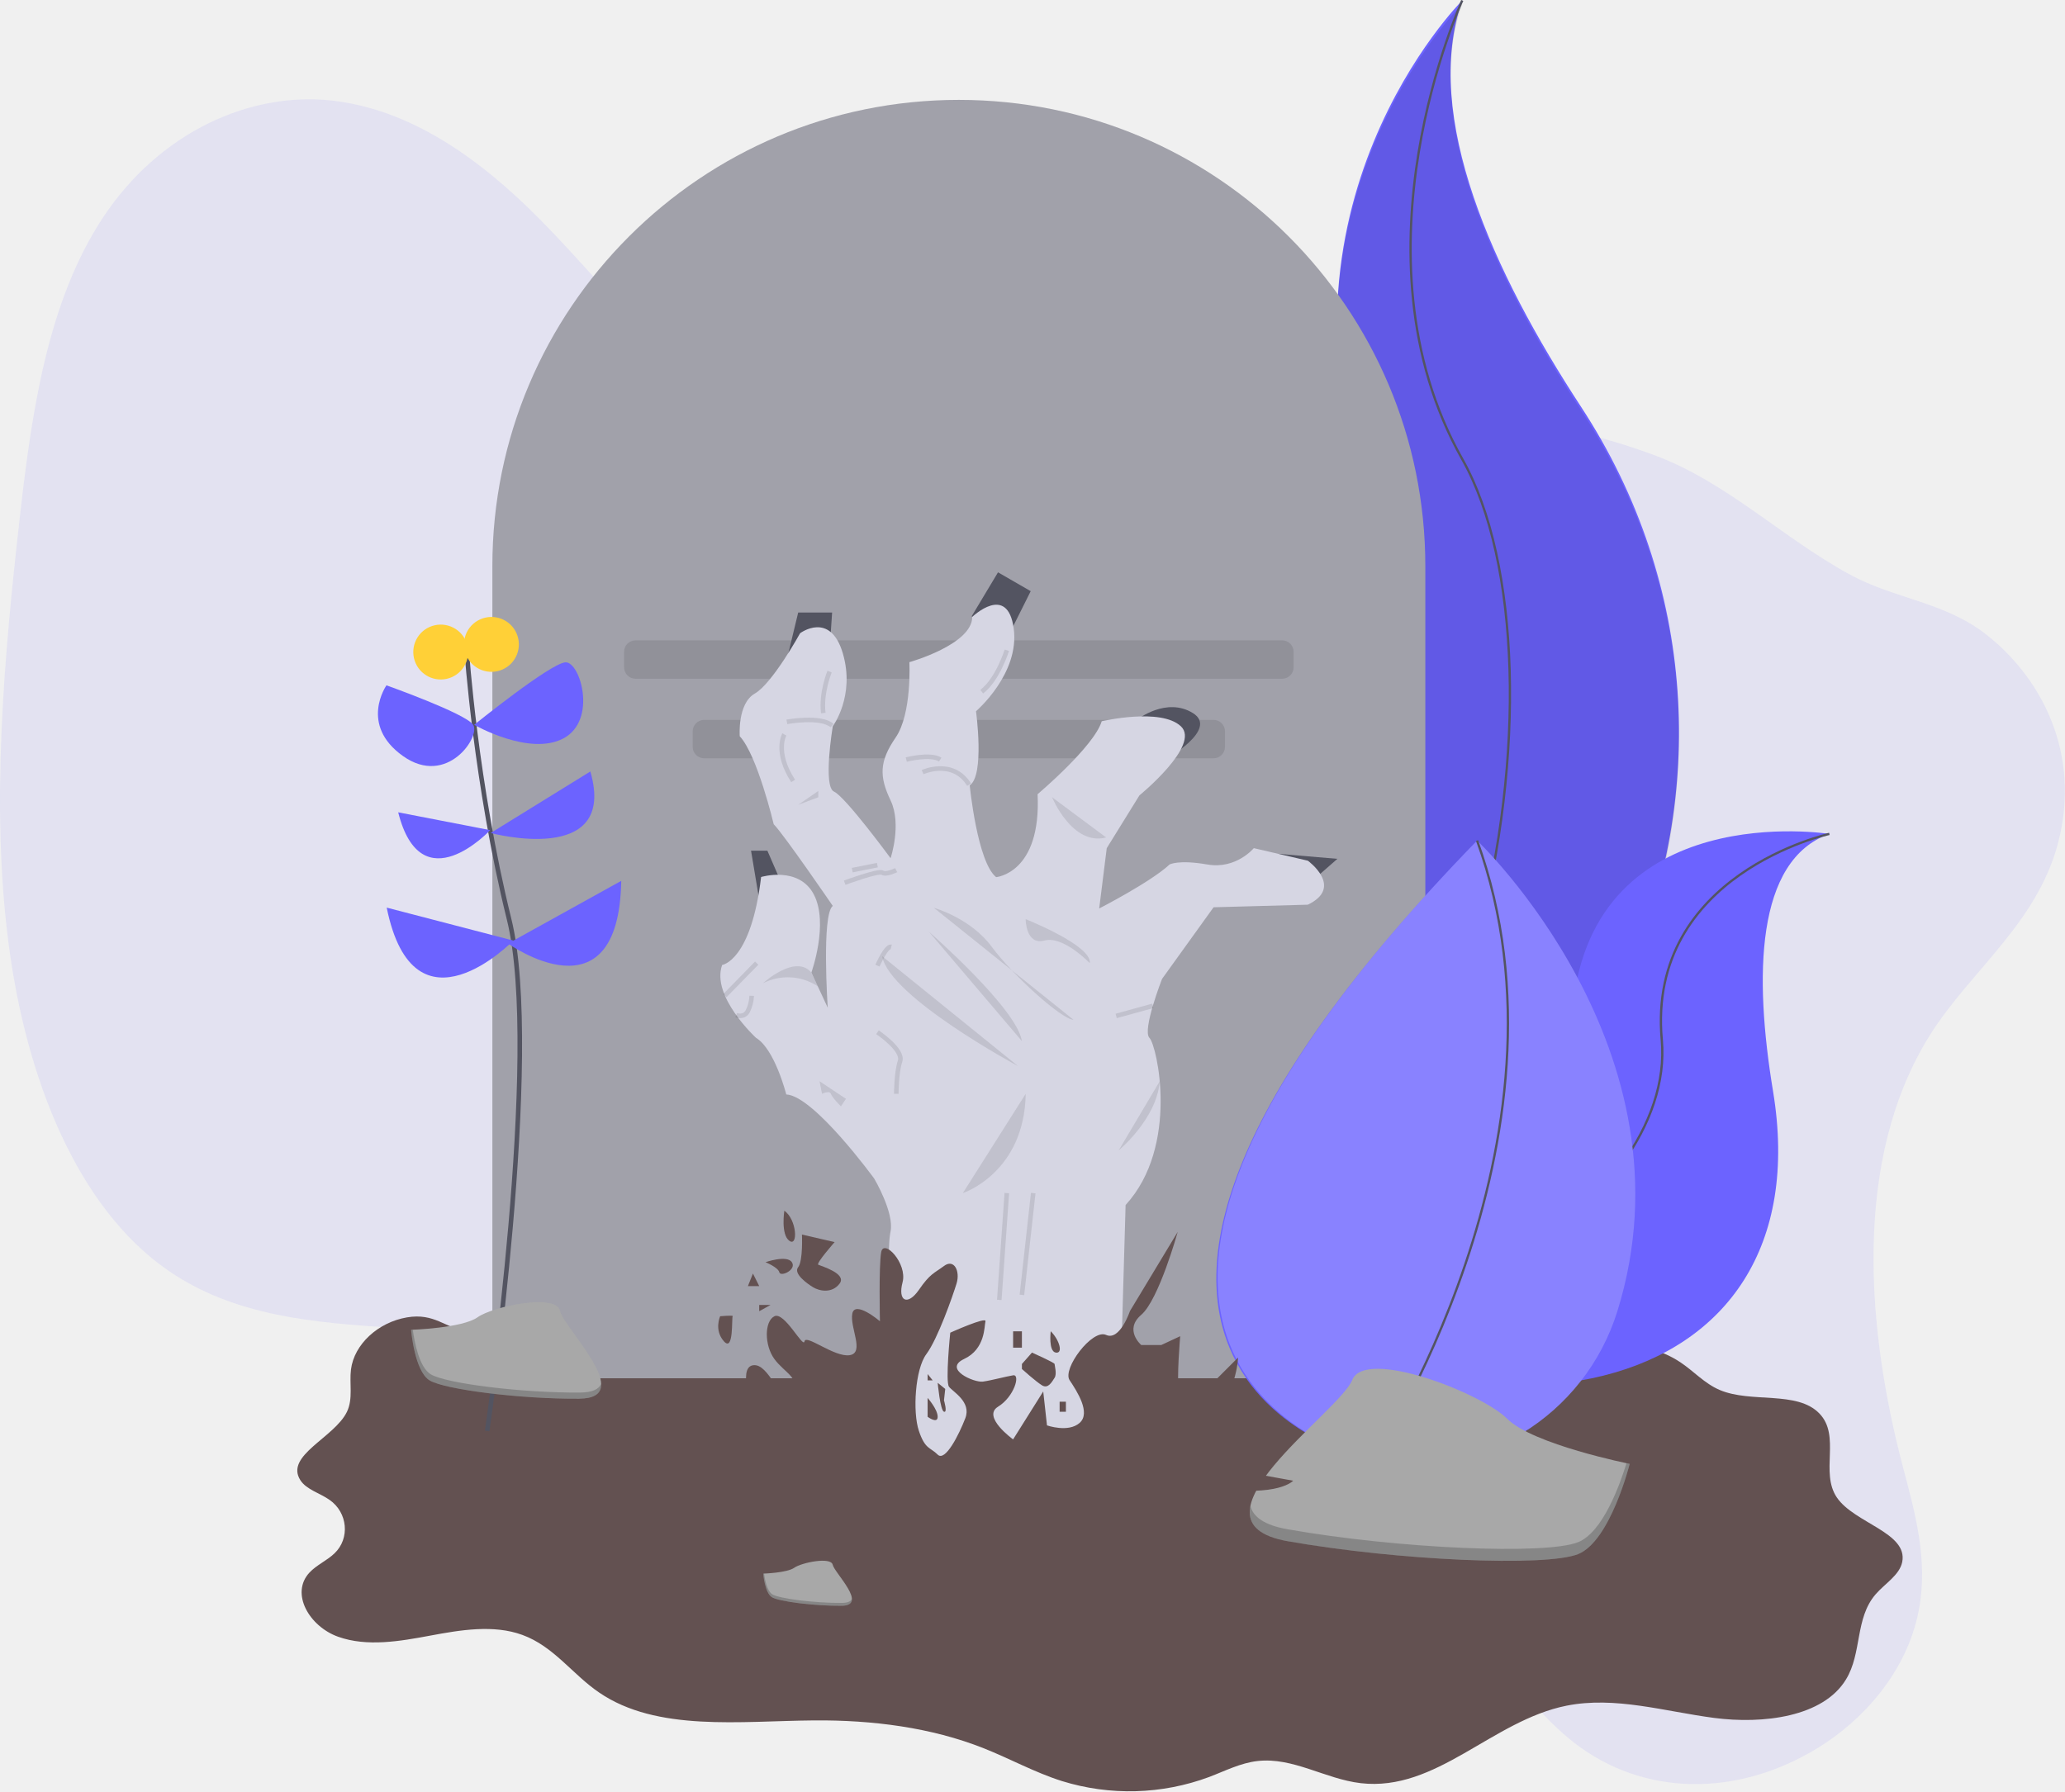
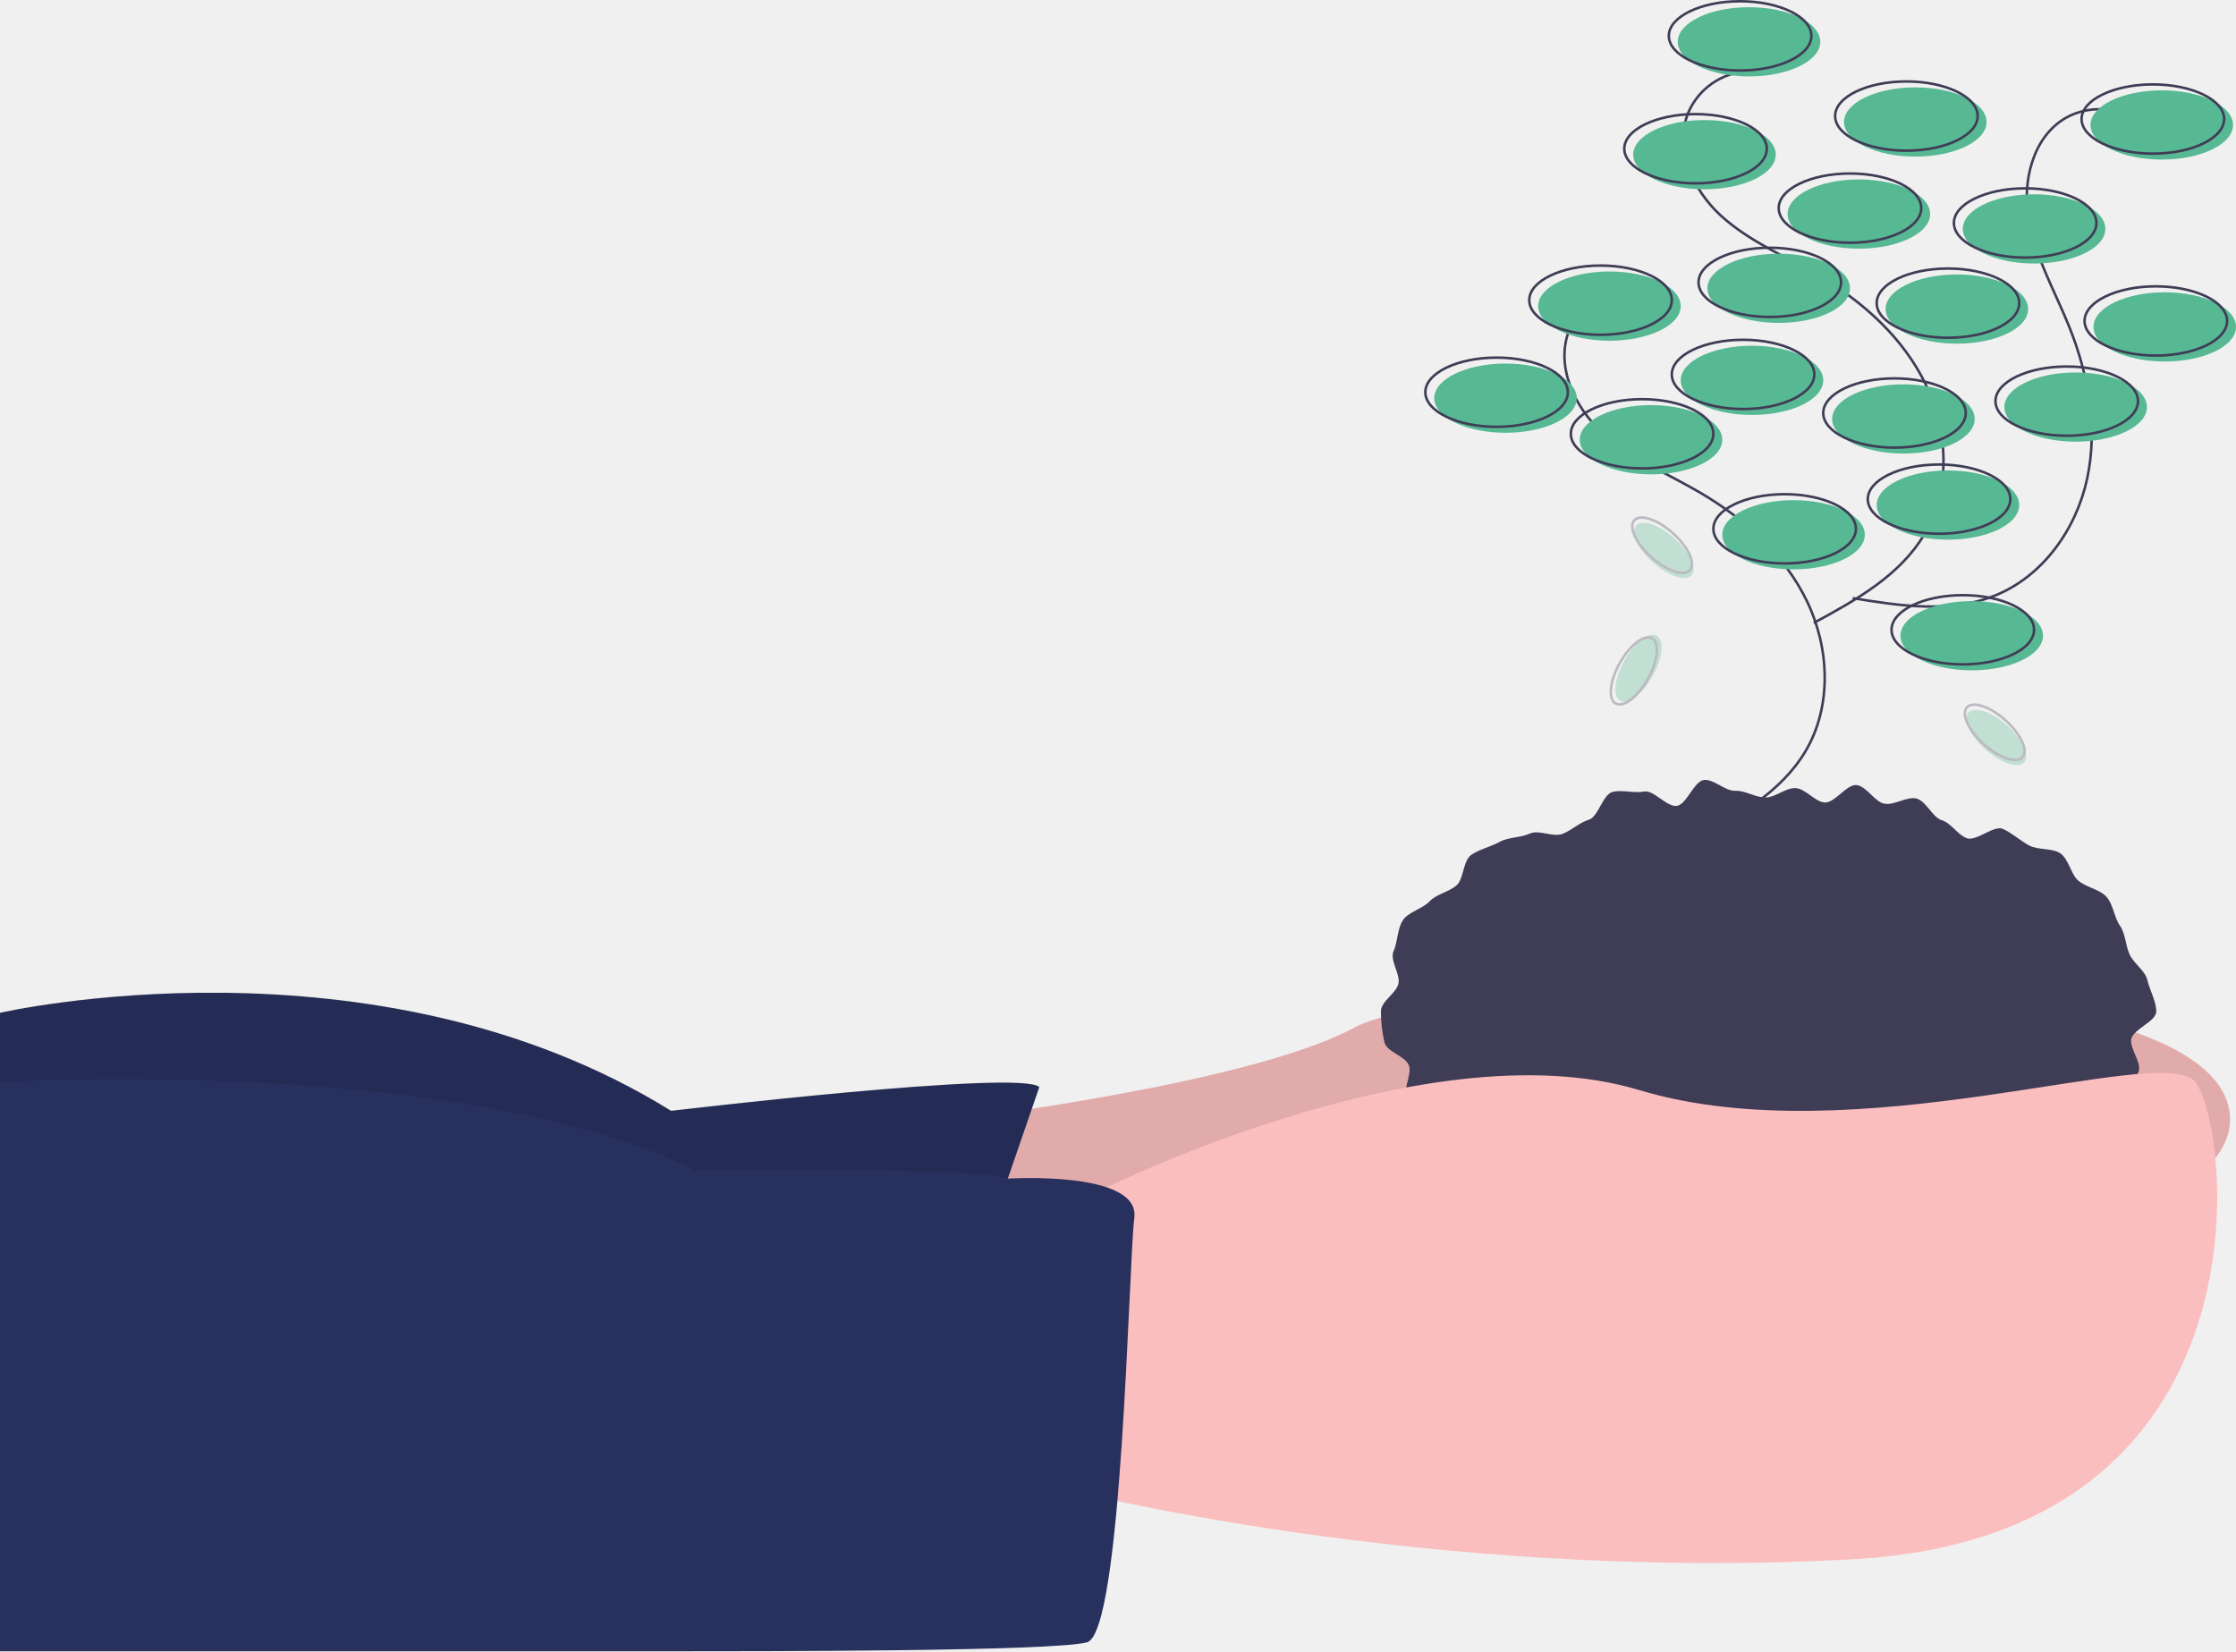
- <svg xmlns="http://www.w3.org/2000/svg" id="403850c8-fa6e-4163-a703-adc95d880759" data-name="Layer 1" width="905.75" height="785.88" viewBox="0 0 905.75 785.88">
-   <path d="M993.68,511C959.2,566,966.15,641.11,981.76,700.41c5.23,19.85,11.24,40.82,7,63-5.19,27.1-24.56,48.3-44.22,60.36-35.84,22-76.9,21.14-106.92-2.22-25.94-20.19-43.14-55.23-69.62-74.34-44.31-32-104.7-13.09-157.1,16.28-37.07,20.78-77.84,47.15-112.28,31.9-24.23-10.73-39.48-40.7-46.7-73.26-3.49-15.72-5.63-32.88-13.49-44.89-4.67-7.14-11.07-11.94-17.7-15.87-60.47-35.93-141.84-6.63-200.2-47.26-39.41-27.44-62.05-83.77-69.73-143.92s-2-124.43,5.18-187.71c5.11-45,12.11-93.12,36-129.59,25.3-38.58,65.44-55.65,100.43-51.84s65.48,25.74,91.8,52.41c32.9,33.33,62.64,75.84,105,86.77,28.87,7.44,60.32-.81,90.92-5.41C631.35,227.12,681.85,229.7,732,233c48,3.13,96.31,7,141.12,23.79,31.71,11.89,56.13,36.41,85.75,52.43,19.31,10.44,41,11.88,59,25.76,22.19,17.1,41.48,48.55,32.86,88.12C1042.58,460.69,1012,481.9,993.68,511Z" transform="translate(-147.13 -56.96)" fill="#6c63ff" opacity="0.1" />
-   <path d="M448.25,644.27c13.74,3.8,26.85,9.53,41.11,11.47,33.49,4.55,65.2-12.18,97.83-20,75.67-18.18,155.41,11.92,234,10.27,21.76-.46,45.9-2.78,63,8.62,5.89,3.92,10.53,9.28,17.21,12.13,13.85,5.92,33.94.16,43.76,10.34,9.49,9.84.17,25.83,7.66,36.85,7.67,11.29,31.18,15.39,28.67,28.25-1.13,5.78-7.6,9.49-11.68,14.22-9.12,10.55-5.88,25.74-13,37.36-10,16.46-36.33,19.69-57.9,16.86s-43.4-9.6-64.65-5.36c-32.66,6.52-57,37.84-90.26,34-15.56-1.81-29.71-11.49-45.28-9.72-7.55.86-14.26,4.36-21.22,7a100.26,100.26,0,0,1-64.56,1.8c-12-3.8-22.8-9.83-34.4-14.42-23-9.13-48.84-12.4-74.26-12.2-32.56.26-69,5.1-94.36-12.23-11.76-8-19.84-20.24-33.71-25.29-12.58-4.58-27-2.18-40.37.32s-27.75,5-40.39.5-21.08-19-12.59-28.15c3.08-3.31,7.73-5.3,11-8.45,6.85-6.54,5.8-17.89-2.17-23.44-4.26-3-10.18-4.53-12.81-8.64-6.95-10.84,14.92-18.63,20.42-30,2.79-5.79,1-12.38,1.78-18.6,1.39-11,11.86-20.7,24.63-22.85,11.95-2,16.65,4.61,26.45,6.34,10.39,1.84,11.42,2.07,24.74.44C401.52,638.63,424.18,637.61,448.25,644.27Z" transform="translate(-147.13 -56.96)" fill="#635151" />
-   <path d="M788.5,57.16s-90.4,90.4-39.37,224.55-87.49,357.23-87.49,357.23,1.48-.22,4.24-.7c185.67-32.77,277.93-245.13,174.68-402.89C802.18,176.71,770.68,107.91,788.5,57.16Z" transform="translate(-147.13 -56.96)" fill="#6c63ff" />
-   <path d="M788.5,58.66s-90.4,90.4-39.37,224.55-87.49,357.23-87.49,357.23,1.48-.22,4.24-.7C851.56,607,943.81,394.61,840.57,236.85,802.18,178.2,770.68,109.4,788.5,58.66Z" transform="translate(-147.13 -56.96)" opacity="0.1" />
-   <path d="M788.5,57.16s-51,110.82,0,201.22,8.75,344.11-126.85,380.56" transform="translate(-147.13 -56.96)" fill="none" stroke="#535461" stroke-miterlimit="10" />
-   <path d="M949.52,422.81s-103.16-16.43-112.56,76S638.59,604.1,638.59,604.1s1.23.84,3.54,2.36c156,102.42,305.17,65.24,282.69-70.76C916.47,485.13,917.15,434.35,949.52,422.81Z" transform="translate(-147.13 -56.96)" fill="#6c63ff" />
-   <path d="M949.52,422.81s-80.07,17.58-73.5,90.38S757.11,673.28,638.59,604.1" transform="translate(-147.13 -56.96)" fill="none" stroke="#535461" stroke-miterlimit="10" />
-   <path d="M772.31,661.65H363.09V305.39c0-113,91.61-204.61,204.61-204.61h0c113,0,204.61,91.61,204.61,204.61Z" transform="translate(-147.13 -56.96)" fill="#a1a1aa" />
-   <rect x="273.73" y="280.93" width="293.68" height="16.85" rx="5.04" ry="5.04" opacity="0.1" />
-   <rect x="303.82" y="315.83" width="233.5" height="16.85" rx="5.04" ry="5.04" opacity="0.1" />
-   <path d="M360.8,684.75s24.29-165.24,9.61-224.6S351.8,341.9,351.8,341.9" transform="translate(-147.13 -56.96)" fill="none" stroke="#535461" stroke-miterlimit="10" stroke-width="2" />
-   <path d="M419.62,443.41,370,470.91S418.55,505.86,419.62,443.41Z" transform="translate(-147.13 -56.96)" fill="#6c63ff" />
-   <path d="M316.75,455.15l55.54,14.46S328.75,514.39,316.75,455.15Z" transform="translate(-147.13 -56.96)" fill="#6c63ff" />
-   <path d="M406.07,395.42l-43.71,27S418.26,437.43,406.07,395.42Z" transform="translate(-147.13 -56.96)" fill="#6c63ff" />
-   <path d="M321.79,413.34l40.33,7.82S331.9,453.64,321.79,413.34Z" transform="translate(-147.13 -56.96)" fill="#6c63ff" />
-   <path d="M355.12,374.95s33.6-27.15,40.07-27.41,14,25.39-.9,33.36S355.12,374.95,355.12,374.95Z" transform="translate(-147.13 -56.96)" fill="#6c63ff" />
-   <path d="M316.64,357.63s34.49,12.26,38,17.26-11.42,27.52-30.76,13.76S316.64,357.63,316.64,357.63Z" transform="translate(-147.13 -56.96)" fill="#6c63ff" />
-   <circle cx="362.67" cy="339.67" r="12.04" transform="translate(-254.21 120.74) rotate(-24.1)" fill="#ffd037" />
-   <circle cx="340.44" cy="343.03" r="12.04" transform="translate(-257.52 111.95) rotate(-24.1)" fill="#ffd037" />
-   <path d="M746.8,697S569.7,657.42,795,425.74c0,0,97.14,92.06,61.5,206.5-14.33,46-60.42,74.42-107.1,65.32Z" transform="translate(-147.13 -56.96)" fill="#6c63ff" />
-   <path d="M746.8,697c-3.89-.87-173.29-43.51,48.24-271.28,0,0,97.14,92.06,61.5,206.5-14.33,46-60.42,74.42-107.1,65.32Z" transform="translate(-147.13 -56.96)" fill="#fff" opacity="0.2" />
-   <path d="M749.12,698.33S842.66,557.41,795,425.74" transform="translate(-147.13 -56.96)" fill="none" stroke="#535461" stroke-miterlimit="10" />
-   <path d="M861.95,699.19s-42.45-8.49-53.77-19.81-62.26-31.13-67.92-17-76.42,62.26-28.3,70.75,113.21,11.32,127.36,5.66S861.95,699.19,861.95,699.19Z" transform="translate(-147.13 -56.96)" fill="#a8a8a8" />
-   <path d="M711.95,727.89c48.11,8.49,113.21,11.32,127.36,5.66,10.78-4.31,18.27-25,21.23-34.66l1.42.3s-8.49,34-22.64,39.62-79.25,2.83-127.36-5.66c-13.89-2.45-17.86-8.21-16.36-15.49C696.77,722.41,701.61,726.07,711.95,727.89Z" transform="translate(-147.13 -56.96)" opacity="0.2" />
-   <path d="M327.46,640.37s22.41-.69,29.16-5.5,34.47-10.55,36.14-2.84,33.67,38.35,8.38,38.56-58.78-3.94-65.52-8S327.46,640.37,327.46,640.37Z" transform="translate(-147.13 -56.96)" fill="#a8a8a8" />
-   <path d="M401.59,667.9c-25.3.2-58.78-3.94-65.52-8-5.13-3.13-7.18-14.34-7.86-19.52l-.75,0s1.42,18.07,8.16,22.18,40.22,8.25,65.52,8c7.3-.06,9.82-2.66,9.69-6.5C409.81,666.41,407,667.86,401.59,667.9Z" transform="translate(-147.13 -56.96)" opacity="0.2" />
-   <path d="M481.9,747.34s10.45-.32,13.61-2.57,16.08-4.92,16.86-1.32,15.71,17.9,3.91,18-27.42-1.84-30.57-3.75S481.9,747.34,481.9,747.34Z" transform="translate(-147.13 -56.96)" fill="#a8a8a8" />
-   <path d="M516.49,760.19c-11.8.1-27.42-1.84-30.57-3.75-2.39-1.46-3.35-6.69-3.67-9.11h-.35s.66,8.43,3.81,10.35,18.77,3.85,30.57,3.75c3.41,0,4.58-1.24,4.52-3C520.32,759.49,519,760.16,516.49,760.19Z" transform="translate(-147.13 -56.96)" opacity="0.2" />
-   <polygon points="345.38 288.31 350.1 268.74 364.98 268.74 363.88 285.28 345.38 288.31" fill="#535461" />
-   <polygon points="426.18 270.39 437.75 251.09 452.09 259.36 441.62 280.31 426.18 270.39" fill="#535461" />
-   <path d="M646.08,372.55s12.68-9.92,24.26-2.76-12.13,20.4-12.13,20.4Z" transform="translate(-147.13 -56.96)" fill="#535461" />
-   <polygon points="560.62 374.59 586.61 376.79 577.79 384.51 560.62 374.59" fill="#535461" />
-   <polygon points="333.28 396.36 329.42 373.21 336.59 373.21 343.76 389.75 333.28 396.36" fill="#535461" />
-   <path d="M530.58,700.31,537.75,622s-1.65-16.54,0-24.81-7.17-23.15-7.17-23.15S504.12,537.67,492,537.12c0,0-5-19.85-13.23-24.81,0,0-19.85-18.19-14.89-32,0,0,12.68-1.65,17.09-38.59,0,0,16.54-5,23.15,7.72s-1.1,34.18-1.1,34.18l7.17,15.44s-2.76-40.8,2.21-44.66c0,0-21.5-31.42-25.91-35.84,0,0-7.17-30.32-14.89-38.59,0,0-1.1-14.33,6.62-18.74s19.85-26.46,19.85-26.46,13.23-9.92,18.74,8.82-4.41,32-4.41,32-4.41,26.46.55,28.67,24.81,29.22,24.81,29.22,5-14.89,0-25.36-5-17.09,2.21-27.57S546,347.47,546,347.47s27.57-7.72,27.57-19.85c0,0,15.44-14.89,18.19,5S575.23,369,575.23,369s3.86,28.12-2.76,32.53c0,0,3.31,33.63,11.58,40.25,0,0,19.85-1.65,18.19-36.39,0,0,24.81-20.95,28.12-32,0,0,25.91-6.06,34.73,2.21s-18.19,30.32-18.19,30.32l-14.33,23.15-3.31,26.46s22.6-11.58,30.87-19.3c0,0,3.86-2.21,16.54,0s20.4-7.17,20.4-7.17l23.71,5.51s16,11.58,0,19.3L679.43,455l-22.6,31.42S648,509,651.31,512.31s13.23,47.41-10.47,73.32h0l-3.31,114.67Z" transform="translate(-147.13 -56.96)" fill="#d6d6e3" />
-   <path d="M477.93,676.88s17.09,10.47,9.92,14.89-10.47,6.06-16.54,3.86S463,700,463,700s23.71,1.65,26.46,7.72-4.41,11.58-4.41,11.58l16.54-7.72,7.72,7.72s2.21,7.17-8.27,6.62c0,0,9.37,6.62,32.53,0s36.94,6.62,36.94,6.62-1.1,9.92-5,10.47,12.13,1.65,14.89-5,17.09-7.72,17.09-7.72l11,9.37,7.72-8.27s23.15-6.62,27-1.65,6.62-12.13,6.62-12.13,2.21-11.58,30.32-7.72,34.18-3.31,34.18-3.31L678.05,700s-9.92-5,1.1-19.85,11-27.57,11-27.57l-16.54,16.54-3.31,11-10.47,5.51s5.51-15.44,4.41-19.3.55-23.15.55-23.15l-8.27,3.86h-8.82s-7.72-6.62,0-13.23,16-36.39,16-36.39l-20.95,34.73s-4.41,13.23-10.47,10.47-19.3,14.89-16,19.85,9.37,14.33,4.41,18.74-14.33,1.1-14.33,1.1l-1.65-14.89L591.5,688.45s-13.78-9.92-6.62-14.33,9.92-14.33,6.62-13.78-9.37,2.21-13.23,2.76-17.64-5.51-8.27-9.92,8.82-14.33,9.37-16.54-15.44,5-15.44,5-2.21,21.5-.55,23.71,9.92,6.62,7.17,13.78-8.82,19.3-12.13,16-5.51-2.21-8.27-10.47-1.65-27,3.31-33.63S565,625.6,566.69,620.09s-1.1-11-5.51-7.72-6.06,3.31-11,10.47-9.37,5-7.17-3.31-8.27-19.3-9.37-13.23-.55,30.32-.55,30.32-11-9.37-12.13-3.31,5.51,17.09-1.1,18.19-19.3-9.37-19.85-6.06-8.82-13.23-13.23-11-4.41,12.68,0,18.74,12.13,8.82,7.17,14.33-9.37-12.68-16.54-11.58S477.93,676.88,477.93,676.88Z" transform="translate(-147.13 -56.96)" fill="#635151" />
-   <path d="M491.16,588.11s-1.65,10.47,2.21,13.23S496.67,592,491.16,588.11Z" transform="translate(-147.13 -56.96)" fill="#635151" />
-   <path d="M498.88,598.59l14.33,3.31s-8.27,9.37-7.17,9.92,12.68,3.86,9.37,8.27-8.82,3.31-11.58,1.65-8.82-6.06-6.62-8.82S498.88,598.59,498.88,598.59Z" transform="translate(-147.13 -56.96)" fill="#635151" />
-   <path d="M482.89,610.72s5.51,2.21,6.06,4.41,7.72-1.1,5.51-4.41S482.89,610.72,482.89,610.72Z" transform="translate(-147.13 -56.96)" fill="#635151" />
-   <polygon points="330.25 558.73 328.05 564.24 333.01 564.24 330.25 558.73" fill="#635151" />
-   <polygon points="333.01 572.51 337.97 572.51 333.01 575.26 333.01 572.51" fill="#635151" />
-   <path d="M463,634.42s-2.76,6.06,1.65,11,3.31-10.47,3.86-11S463,634.42,463,634.42Z" transform="translate(-147.13 -56.96)" fill="#635151" />
-   <path d="M608,641s-1.1,8.82,2.21,9.37S611.9,644.9,608,641Z" transform="translate(-147.13 -56.96)" fill="#635151" />
-   <path d="M595.36,655.37l4.41-5s9.92,4.41,9.92,5,1.1,4.41,0,6.06-2.76,5-5.51,3.31-8.82-7.17-8.82-7.17Z" transform="translate(-147.13 -56.96)" fill="#635151" />
-   <polygon points="406.88 602.83 406.88 605.59 409.09 605.59 406.88 602.83" fill="#635151" />
-   <path d="M554,670.26v8.27s4.41,3.31,4.41,0S554,670.26,554,670.26Z" transform="translate(-147.13 -56.96)" fill="#635151" />
-   <path d="M558.42,663.64s1.1,12.13,2.76,12.68,0-5,0-5l.55-5Z" transform="translate(-147.13 -56.96)" fill="#635151" />
-   <rect x="464.77" y="614.96" width="2.76" height="4.41" fill="#635151" />
-   <rect x="444.37" y="584.08" width="3.86" height="7.17" fill="#635151" />
-   <path d="M532,480.61s3.86-8.82,6.06-8.27" transform="translate(-147.13 -56.96)" fill="none" stroke="#000" stroke-miterlimit="10" stroke-width="2" opacity="0.1" />
-   <path d="M593.7,524.71s-56.46-30.35-59.65-48.25" transform="translate(-147.13 -56.96)" opacity="0.1" />
-   <path d="M554.56,465.72s38.59,33.63,40.8,48" transform="translate(-147.13 -56.96)" opacity="0.1" />
-   <path d="M556.77,455.25s16,4.41,25.36,17.09,30.87,32,35.84,32" transform="translate(-147.13 -56.96)" opacity="0.1" />
-   <path d="M597,460.21s29.22,11.58,28.12,19.3c0,0-11.58-12.13-19.85-9.92S597,460.21,597,460.21Z" transform="translate(-147.13 -56.96)" opacity="0.1" />
-   <path d="M532,509.83s11.58,7.72,9.92,12.68-1.65,14.33-1.65,14.33" transform="translate(-147.13 -56.96)" fill="none" stroke="#000" stroke-miterlimit="10" stroke-width="2" opacity="0.1" />
-   <path d="M506.6,531.33l1.1,5.51s3.31-1.65,3.86,0,4.41,5.51,4.41,5.51l2.21-3.31Z" transform="translate(-147.13 -56.96)" opacity="0.1" />
-   <line x1="331.9" y1="422.55" x2="317.95" y2="436.8" fill="none" stroke="#000" stroke-miterlimit="10" stroke-width="2" opacity="0.1" />
-   <path d="M476.83,493.84a16.48,16.48,0,0,1-1.65,6.62c-1.65,3.31-5.14,1.86-5.14,1.86" transform="translate(-147.13 -56.96)" fill="none" stroke="#000" stroke-miterlimit="10" stroke-width="2" opacity="0.1" />
-   <path d="M481.79,488.33s13.78-12.68,20.95-5l3.09,6.34A23.93,23.93,0,0,0,481.79,488.33Z" transform="translate(-147.13 -56.96)" opacity="0.1" />
-   <path d="M544.64,390.2s10.47-2.76,14.89,0" transform="translate(-147.13 -56.96)" fill="none" stroke="#000" stroke-miterlimit="10" stroke-width="2" opacity="0.1" />
-   <path d="M511,351.6s-3.86,9.37-2.76,18.19" transform="translate(-147.13 -56.96)" fill="none" stroke="#000" stroke-miterlimit="10" stroke-width="2" opacity="0.1" />
-   <path d="M491.16,379.17s-4.41,7.72,3.86,20.4" transform="translate(-147.13 -56.96)" fill="none" stroke="#000" stroke-miterlimit="10" stroke-width="2" opacity="0.1" />
-   <polygon points="350.1 353.09 358.92 347.02 358.92 349.78 350.1 353.09" opacity="0.1" />
-   <line x1="373.8" y1="381.75" x2="384.83" y2="379.55" fill="none" stroke="#000" stroke-miterlimit="10" stroke-width="2" opacity="0.1" />
-   <path d="M517.62,444.22s14.89-5.51,16.54-4.41,6.06-1.1,6.06-1.1" transform="translate(-147.13 -56.96)" fill="none" stroke="#000" stroke-miterlimit="10" stroke-width="2" opacity="0.1" />
-   <path d="M551.8,395.71s13.23-6.06,20.4,5.51" transform="translate(-147.13 -56.96)" fill="none" stroke="#000" stroke-miterlimit="10" stroke-width="2" opacity="0.1" />
-   <path d="M492.26,373.66s14.89-2.76,19.85,1.65" transform="translate(-147.13 -56.96)" fill="none" stroke="#000" stroke-miterlimit="10" stroke-width="2" opacity="0.1" />
-   <path d="M588.74,342.23s-3.86,12.68-11,18.19" transform="translate(-147.13 -56.96)" fill="none" stroke="#000" stroke-miterlimit="10" stroke-width="2" opacity="0.1" />
-   <path d="M608.59,406.73s8.82,21.5,23.71,17.64" transform="translate(-147.13 -56.96)" opacity="0.1" />
-   <path d="M637.81,561.65s16.73-13.78,18-30.32" transform="translate(-147.13 -56.96)" opacity="0.1" />
-   <line x1="489.58" y1="445.71" x2="505.67" y2="441.28" fill="none" stroke="#000" stroke-miterlimit="10" stroke-width="2" opacity="0.1" />
-   <path d="M569.45,580.4s27-8.82,27.57-43.55" transform="translate(-147.13 -56.96)" opacity="0.1" />
-   <line x1="438.31" y1="570.3" x2="441.61" y2="523.44" fill="none" stroke="#000" stroke-miterlimit="10" stroke-width="2" opacity="0.1" />
-   <line x1="448.23" y1="568.1" x2="453.19" y2="523.44" fill="none" stroke="#000" stroke-miterlimit="10" stroke-width="2" opacity="0.1" />
+ <svg xmlns="http://www.w3.org/2000/svg" id="abc544d7-1a04-40cc-926f-7ea71d989639" data-name="Layer 1" width="886" height="654.301" viewBox="0 0 886 654.301">
+   <path d="M534.697,566.284s117.663-14.12,158.845-36.475,347.105-32.946,347.105,36.475S688.835,666.298,688.835,666.298L504.105,655.708Z" transform="translate(-157 -122.5995)" fill="#fbbebe" />
+   <path d="M534.697,566.284s117.663-14.12,158.845-36.475,347.105-32.946,347.105,36.475S688.835,666.298,688.835,666.298L504.105,655.708Z" transform="translate(-157 -122.5995)" opacity="0.1" />
+   <path d="M568.819,553.341l-24.709,71.774L157,629.822V523.926s148.255-34.122,265.918,38.829C422.918,562.754,561.76,546.282,568.819,553.341Z" transform="translate(-157 -122.5995)" fill="#28305d" />
+   <path d="M568.819,553.226,544.11,625,157,629.707V523.81s148.255-34.122,265.918,38.829C422.918,562.639,561.76,546.166,568.819,553.226Z" transform="translate(-157 -122.5995)" opacity="0.1" />
+   <path d="M1011.404,523.337c0,4.01-8.993,6.987-9.877,10.856-.877,3.837,4.466,9.672,2.775,13.336a72.563,72.563,0,0,1-6.172,10.733c-2.215,3.171-9.057,2.708-11.862,5.682a94.319,94.319,0,0,1-8.712,7.576c-2.977,2.476-7.01,2.995-10.395,5.274-3.219,2.167-2.829,10.116-6.389,12.089-3.402,1.886-8.61.369-12.3,2.064-3.542,1.627-5.41,7.511-9.197,8.95-3.652,1.388-8.173.79-12.034,1.992-3.737,1.163-7.918.974-11.834,1.954-3.803.951-6.707,6.651-10.662,7.419-3.854.749-8.371-1.248-12.356-.681-3.892.554-8.418-4.372-12.421-3.999-3.918.365-7.611,2.645-11.624,2.829-3.935.181-7.825,1.914-11.839,1.914-4.013,0-8.155,3.765-12.089,3.585-4.013-.184-7.646-5.891-11.564-6.256-4.004-.373-8.779,5.589-12.671,5.035-3.985-.567-7.141-6.402-10.995-7.151-3.957-.769-9.067,3.402-12.87,2.451-3.916-.979-6.241-7.768-9.978-8.931-3.861-1.202-8.647.426-12.299-.962-3.788-1.439-8.402-1.208-11.944-2.835-3.69-1.695-6.339-5.706-9.742-7.591-3.56-1.973-5.202-6.867-8.421-9.035-3.385-2.279-8.543-1.988-11.52-4.464-3.143-2.614-9.032-2.75-11.684-5.563-2.805-2.974-3.94-7.969-6.155-11.141-2.333-3.34,2.245-10.403.617-13.933-1.69-3.664-8.756-5.152-9.632-8.989a56.435,56.435,0,0,1-1.384-12.207c0-4.01,6.043-7.075,6.927-10.943.877-3.837-3.571-9.348-1.88-13.012,1.629-3.531,1.421-8.959,3.754-12.3,2.215-3.171,7.742-4.415,10.548-7.389,2.652-2.812,7.4-3.596,10.543-6.21,2.977-2.476,2.598-9.942,5.983-12.221,3.219-2.167,7.712-3.156,11.273-5.129,3.402-1.886,8.217-1.568,11.907-3.263,3.542-1.627,9.091,1.579,12.877.14,3.652-1.388,6.614-4.421,10.476-5.623,3.737-1.163,5.493-10.035,9.409-11.014,3.803-.951,8.481.628,12.437-.141,3.854-.749,9.04,6.251,13.025,5.684,3.892-.554,6.802-9.898,10.806-10.27,3.918-.365,8.337,4.475,12.349,4.29,3.935-.181,7.886,2.655,11.9,2.655,4.013,0,8.012-3.892,11.946-3.711,4.013.184,7.551,5.327,11.469,5.692,4.004.373,8.919-7.45,12.811-6.896,3.985.567,7.064,6.614,10.918,7.363,3.957.769,8.912-2.986,12.716-2.034,3.916.979,6.273,7.407,10.01,8.57,3.861,1.202,6.24,5.736,9.892,7.124,3.788,1.439,10.823-5.294,14.366-3.667,3.69,1.695,6.878,4.628,10.28,6.514,3.56,1.973,9.22.981,12.439,3.148,3.385,2.279,4.218,8.398,7.195,10.874,3.143,2.614,8.327,3.401,10.98,6.213,2.805,2.974,3.195,8.304,5.41,11.476,2.333,3.34,2.26,7.969,3.888,11.499,1.69,3.664,6.202,6.435,7.078,10.271C1008.786,514.895,1011.404,519.328,1011.404,523.337Z" transform="translate(-157 -122.5995)" fill="#3f3d56" />
+   <path d="M587.645,596.877S720.604,528.632,806.498,554.518s205.91-18.826,220.029-3.53,34.122,180.024-135.312,189.437-314.159-28.239-314.159-28.239Z" transform="translate(-157 -122.5995)" fill="#fbbebe" />
+   <path d="M556.334,589.609S608.825,586.287,606.471,605.113s-4.707,164.728-18.826,168.258-125.899,3.53-171.788,3.53H157V551.326s183.554-10.928,275.331,34.961C432.331,586.287,542.672,584.694,556.334,589.609Z" transform="translate(-157 -122.5995)" fill="#28305d" />
+   <path d="M802.239,236.779a27.041,27.041,0,0,0-23.309,16.297c-5.828,14.089,1.676,30.638,12.942,40.912s25.737,16.146,38.886,23.865c17.661,10.368,33.53,24.76,42.367,43.234s9.776,41.359-.611,59.008c-9.641,16.381-27.171,26.186-43.891,35.228" transform="translate(-157 -122.5995)" fill="none" stroke="#3f3d56" stroke-miterlimit="10" />
+   <path d="M849.304,150.885a27.041,27.041,0,0,0-23.309,16.297c-5.828,14.089,1.676,30.638,12.942,40.912s25.737,16.146,38.886,23.865c17.661,10.368,33.53,24.76,42.367,43.234s9.776,41.359-.611,59.008c-9.641,16.381-27.171,26.186-43.891,35.228" transform="translate(-157 -122.5995)" fill="none" stroke="#3f3d56" stroke-miterlimit="10" />
+   <path d="M1004.051,170.64a27.041,27.041,0,0,0-28.408-1.382c-13.233,7.572-17.431,25.252-14.812,40.272s10.467,28.523,16.138,42.675c7.618,19.009,11.356,40.104,7.034,60.122s-17.588,38.688-36.606,46.285c-17.652,7.051-37.515,4.072-56.271.987" transform="translate(-157 -122.5995)" fill="none" stroke="#3f3d56" stroke-miterlimit="10" />
+   <ellipse cx="710.683" cy="211.889" rx="28.239" ry="13.716" fill="#57b894" />
+   <ellipse cx="707.153" cy="209.536" rx="28.239" ry="13.716" fill="none" stroke="#3f3d56" stroke-miterlimit="10" />
+   <ellipse cx="771.867" cy="200.123" rx="28.239" ry="13.716" fill="#57b894" />
+   <ellipse cx="768.337" cy="197.77" rx="28.239" ry="13.716" fill="none" stroke="#3f3d56" stroke-miterlimit="10" />
+   <ellipse cx="781.28" cy="251.895" rx="28.239" ry="13.716" fill="#57b894" />
+   <ellipse cx="777.75" cy="249.541" rx="28.239" ry="13.716" fill="none" stroke="#3f3d56" stroke-miterlimit="10" />
+   <ellipse cx="775.397" cy="122.466" rx="28.239" ry="13.716" fill="#57b894" />
+   <ellipse cx="771.867" cy="120.113" rx="28.239" ry="13.716" fill="none" stroke="#3f3d56" stroke-miterlimit="10" />
+   <ellipse cx="704.799" cy="114.229" rx="28.239" ry="13.716" fill="#57b894" />
+   <ellipse cx="701.27" cy="111.876" rx="28.239" ry="13.716" fill="none" stroke="#3f3d56" stroke-miterlimit="10" />
+   <ellipse cx="736.568" cy="84.814" rx="28.239" ry="13.716" fill="#57b894" />
+   <ellipse cx="733.039" cy="82.46" rx="28.239" ry="13.716" fill="none" stroke="#3f3d56" stroke-miterlimit="10" />
+   <ellipse cx="805.989" cy="90.697" rx="28.239" ry="13.716" fill="#57b894" />
+   <ellipse cx="802.46" cy="88.344" rx="28.239" ry="13.716" fill="none" stroke="#3f3d56" stroke-miterlimit="10" />
+   <ellipse cx="857.761" cy="129.526" rx="28.239" ry="13.716" fill="#57b894" />
+   <ellipse cx="854.231" cy="127.172" rx="28.239" ry="13.716" fill="none" stroke="#3f3d56" stroke-miterlimit="10" />
+   <ellipse cx="675.384" cy="61.281" rx="28.239" ry="13.716" fill="#57b894" />
+   <ellipse cx="671.854" cy="58.928" rx="28.239" ry="13.716" fill="none" stroke="#3f3d56" stroke-miterlimit="10" />
+   <ellipse cx="693.033" cy="16.569" rx="28.239" ry="13.716" fill="#57b894" />
+   <ellipse cx="689.503" cy="14.216" rx="28.239" ry="13.716" fill="none" stroke="#3f3d56" stroke-miterlimit="10" />
+   <ellipse cx="856.584" cy="49.515" rx="28.239" ry="13.716" fill="#57b894" />
+   <ellipse cx="853.054" cy="47.162" rx="28.239" ry="13.716" fill="none" stroke="#3f3d56" stroke-miterlimit="10" />
+   <ellipse cx="596.55" cy="157.765" rx="28.239" ry="13.716" fill="#57b894" />
+   <ellipse cx="593.02" cy="155.411" rx="28.239" ry="13.716" fill="none" stroke="#3f3d56" stroke-miterlimit="10" />
+   <ellipse cx="694.21" cy="150.705" rx="28.239" ry="13.716" fill="#57b894" />
+   <ellipse cx="690.68" cy="148.352" rx="28.239" ry="13.716" fill="none" stroke="#3f3d56" stroke-miterlimit="10" />
+   <ellipse cx="822.462" cy="161.294" rx="28.239" ry="13.716" fill="#57b894" />
+   <ellipse cx="818.932" cy="158.941" rx="28.239" ry="13.716" fill="none" stroke="#3f3d56" stroke-miterlimit="10" />
+   <ellipse cx="754.218" cy="166.001" rx="28.239" ry="13.716" fill="#57b894" />
+   <ellipse cx="750.688" cy="163.648" rx="28.239" ry="13.716" fill="none" stroke="#3f3d56" stroke-miterlimit="10" />
+   <ellipse cx="758.924" cy="48.338" rx="28.239" ry="13.716" fill="#57b894" />
+   <ellipse cx="755.394" cy="45.985" rx="28.239" ry="13.716" fill="none" stroke="#3f3d56" stroke-miterlimit="10" />
+   <ellipse cx="637.732" cy="121.289" rx="28.239" ry="13.716" fill="#57b894" />
+   <ellipse cx="634.202" cy="118.936" rx="28.239" ry="13.716" fill="none" stroke="#3f3d56" stroke-miterlimit="10" />
+   <ellipse cx="654.205" cy="174.237" rx="28.239" ry="13.716" fill="#57b894" />
+   <ellipse cx="650.675" cy="171.884" rx="28.239" ry="13.716" fill="none" stroke="#3f3d56" stroke-miterlimit="10" />
+   <g opacity="0.3">
+     <ellipse cx="806.269" cy="387.365" rx="14.794" ry="6.407" transform="translate(-82.2221 779.5881) rotate(-60.79941)" fill="#57b894" />
+     <ellipse cx="804.407" cy="388.443" rx="14.794" ry="6.407" transform="translate(-84.11655 778.515) rotate(-60.79941)" fill="none" stroke="#3f3d56" stroke-miterlimit="10" />
+   </g>
+   <g opacity="0.3">
+     <ellipse cx="948.032" cy="414.816" rx="6.407" ry="14.794" transform="translate(-150.3063 722.0064) rotate(-48.17218)" fill="#57b894" />
+     <ellipse cx="947.387" cy="412.764" rx="6.407" ry="14.794" transform="translate(-148.9918 720.8422) rotate(-48.17218)" fill="none" stroke="#3f3d56" stroke-miterlimit="10" />
+   </g>
+   <g opacity="0.3">
+     <ellipse cx="816.25" cy="340.689" rx="6.407" ry="14.794" transform="translate(-138.9674 599.1163) rotate(-48.17218)" fill="#57b894" />
+     <ellipse cx="815.605" cy="338.636" rx="6.407" ry="14.794" transform="translate(-137.6529 597.9521) rotate(-48.17218)" fill="none" stroke="#3f3d56" stroke-miterlimit="10" />
+   </g>
</svg>
